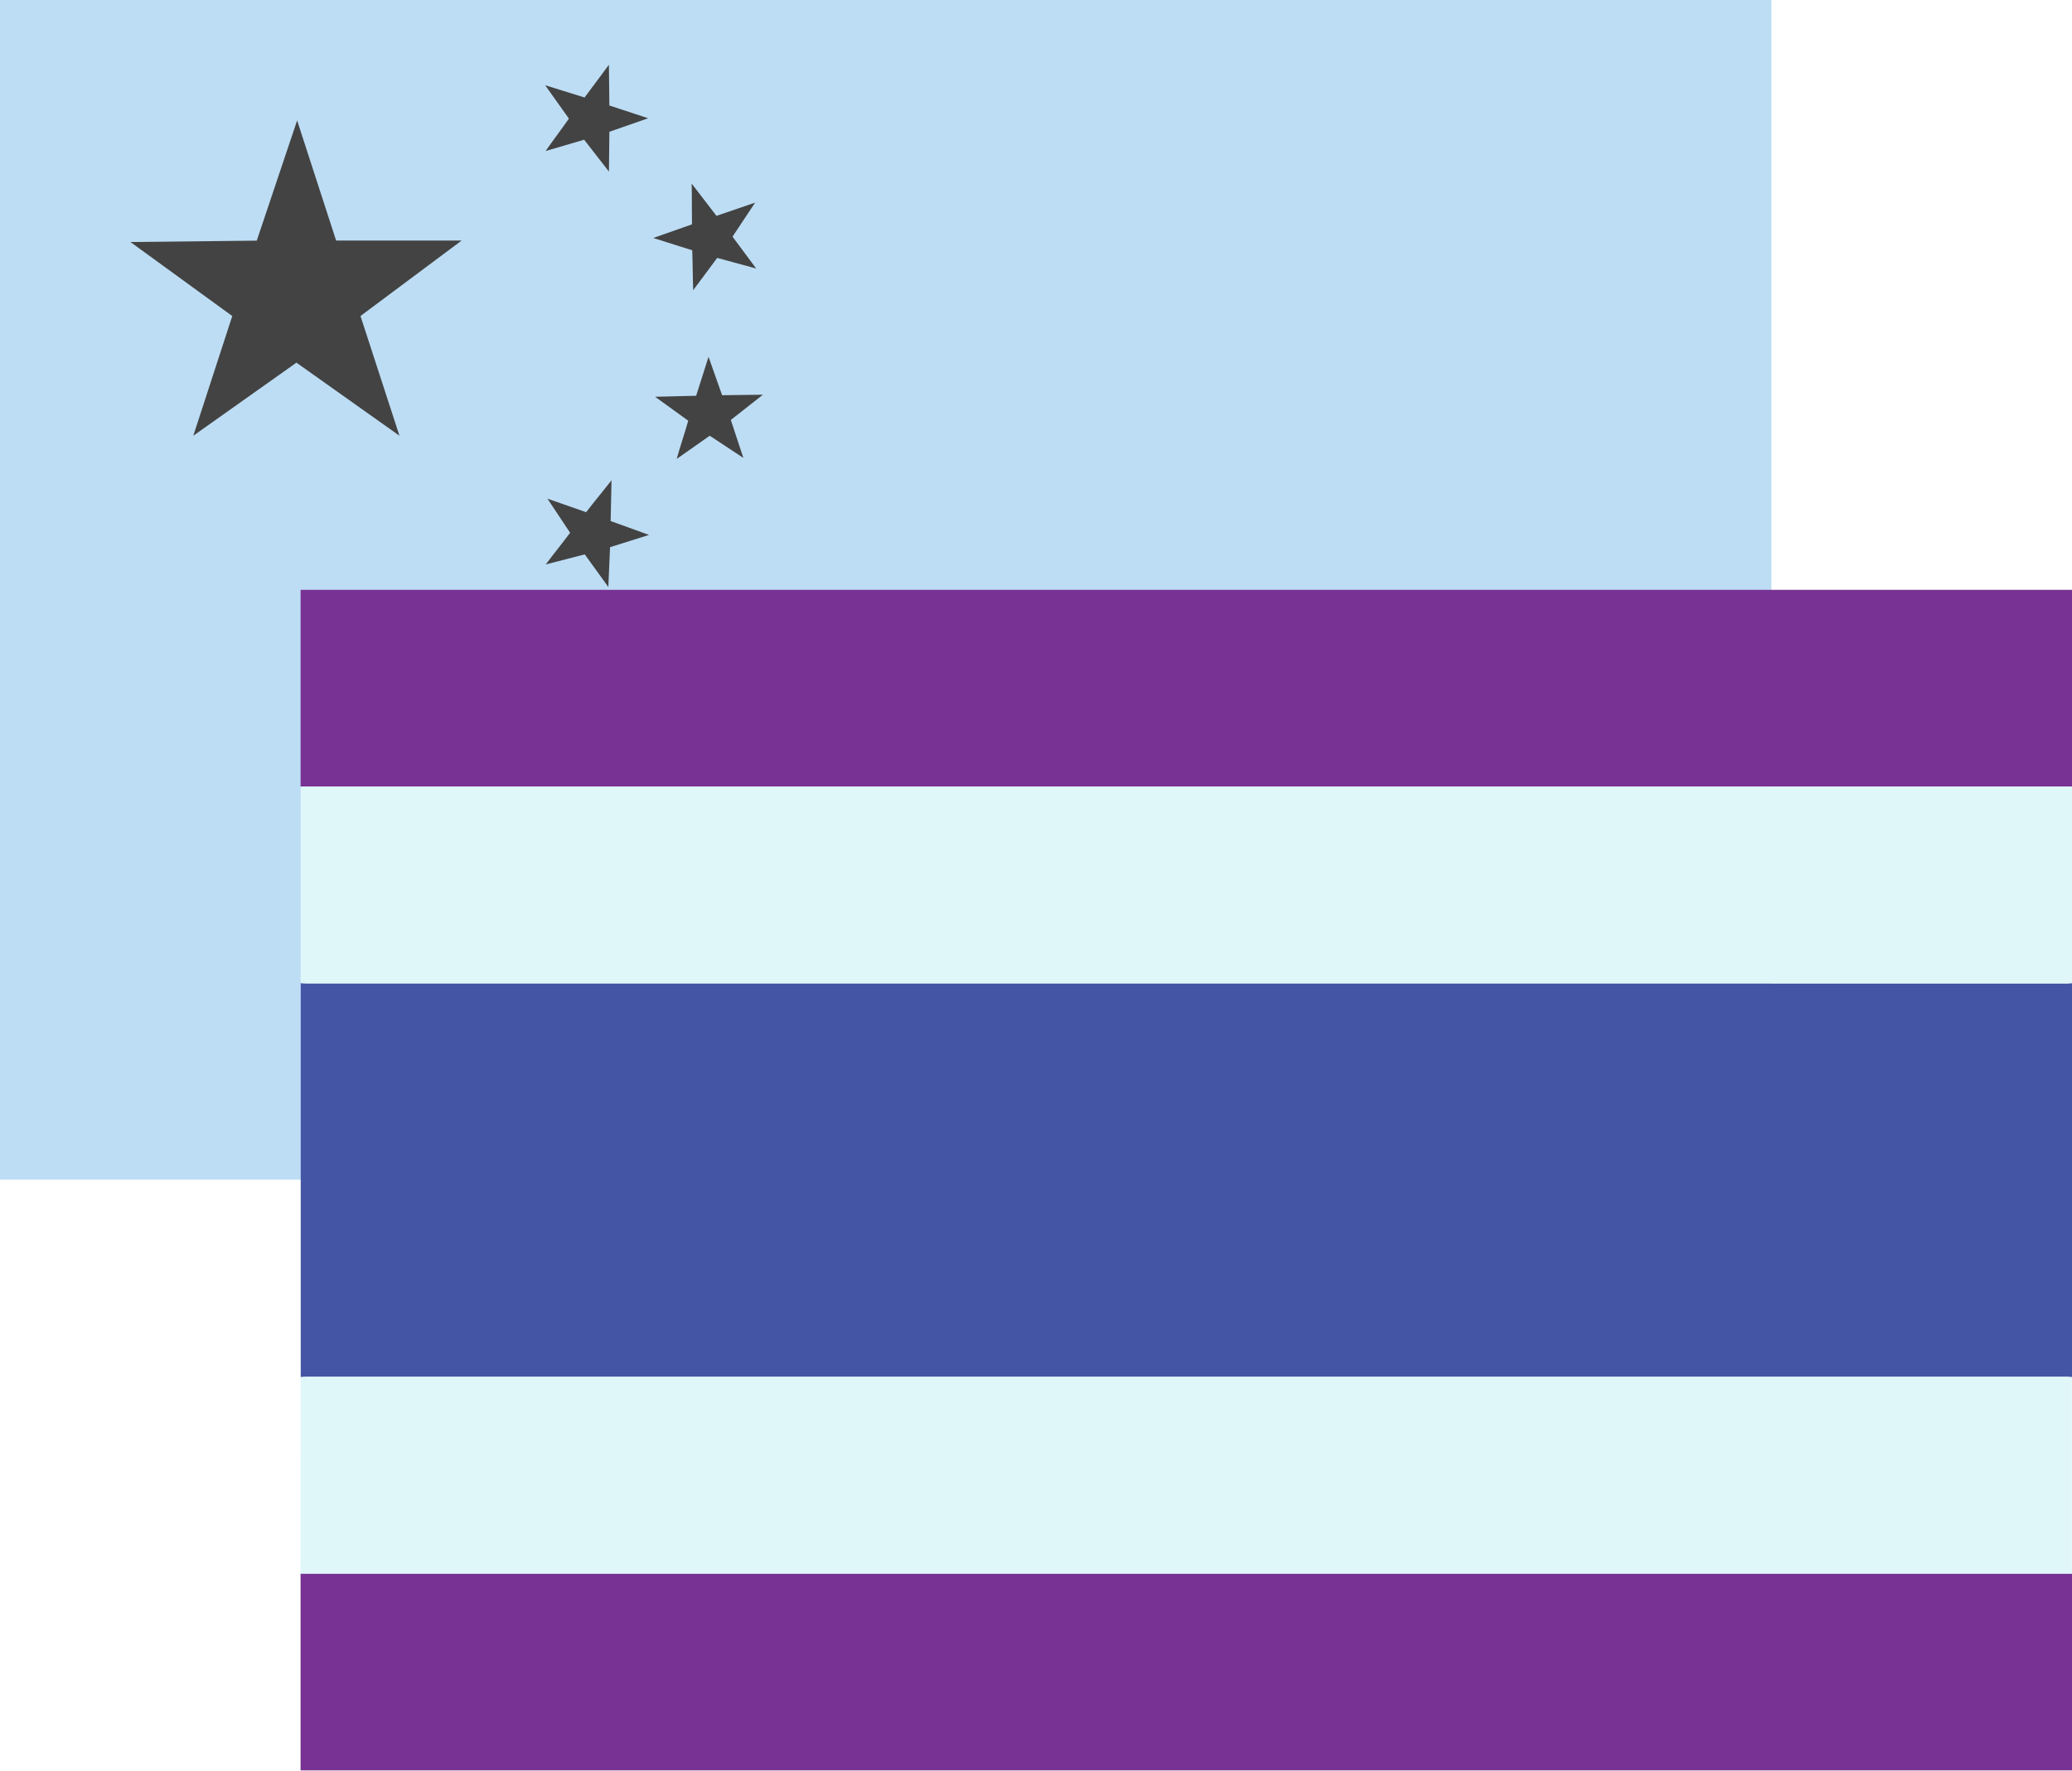
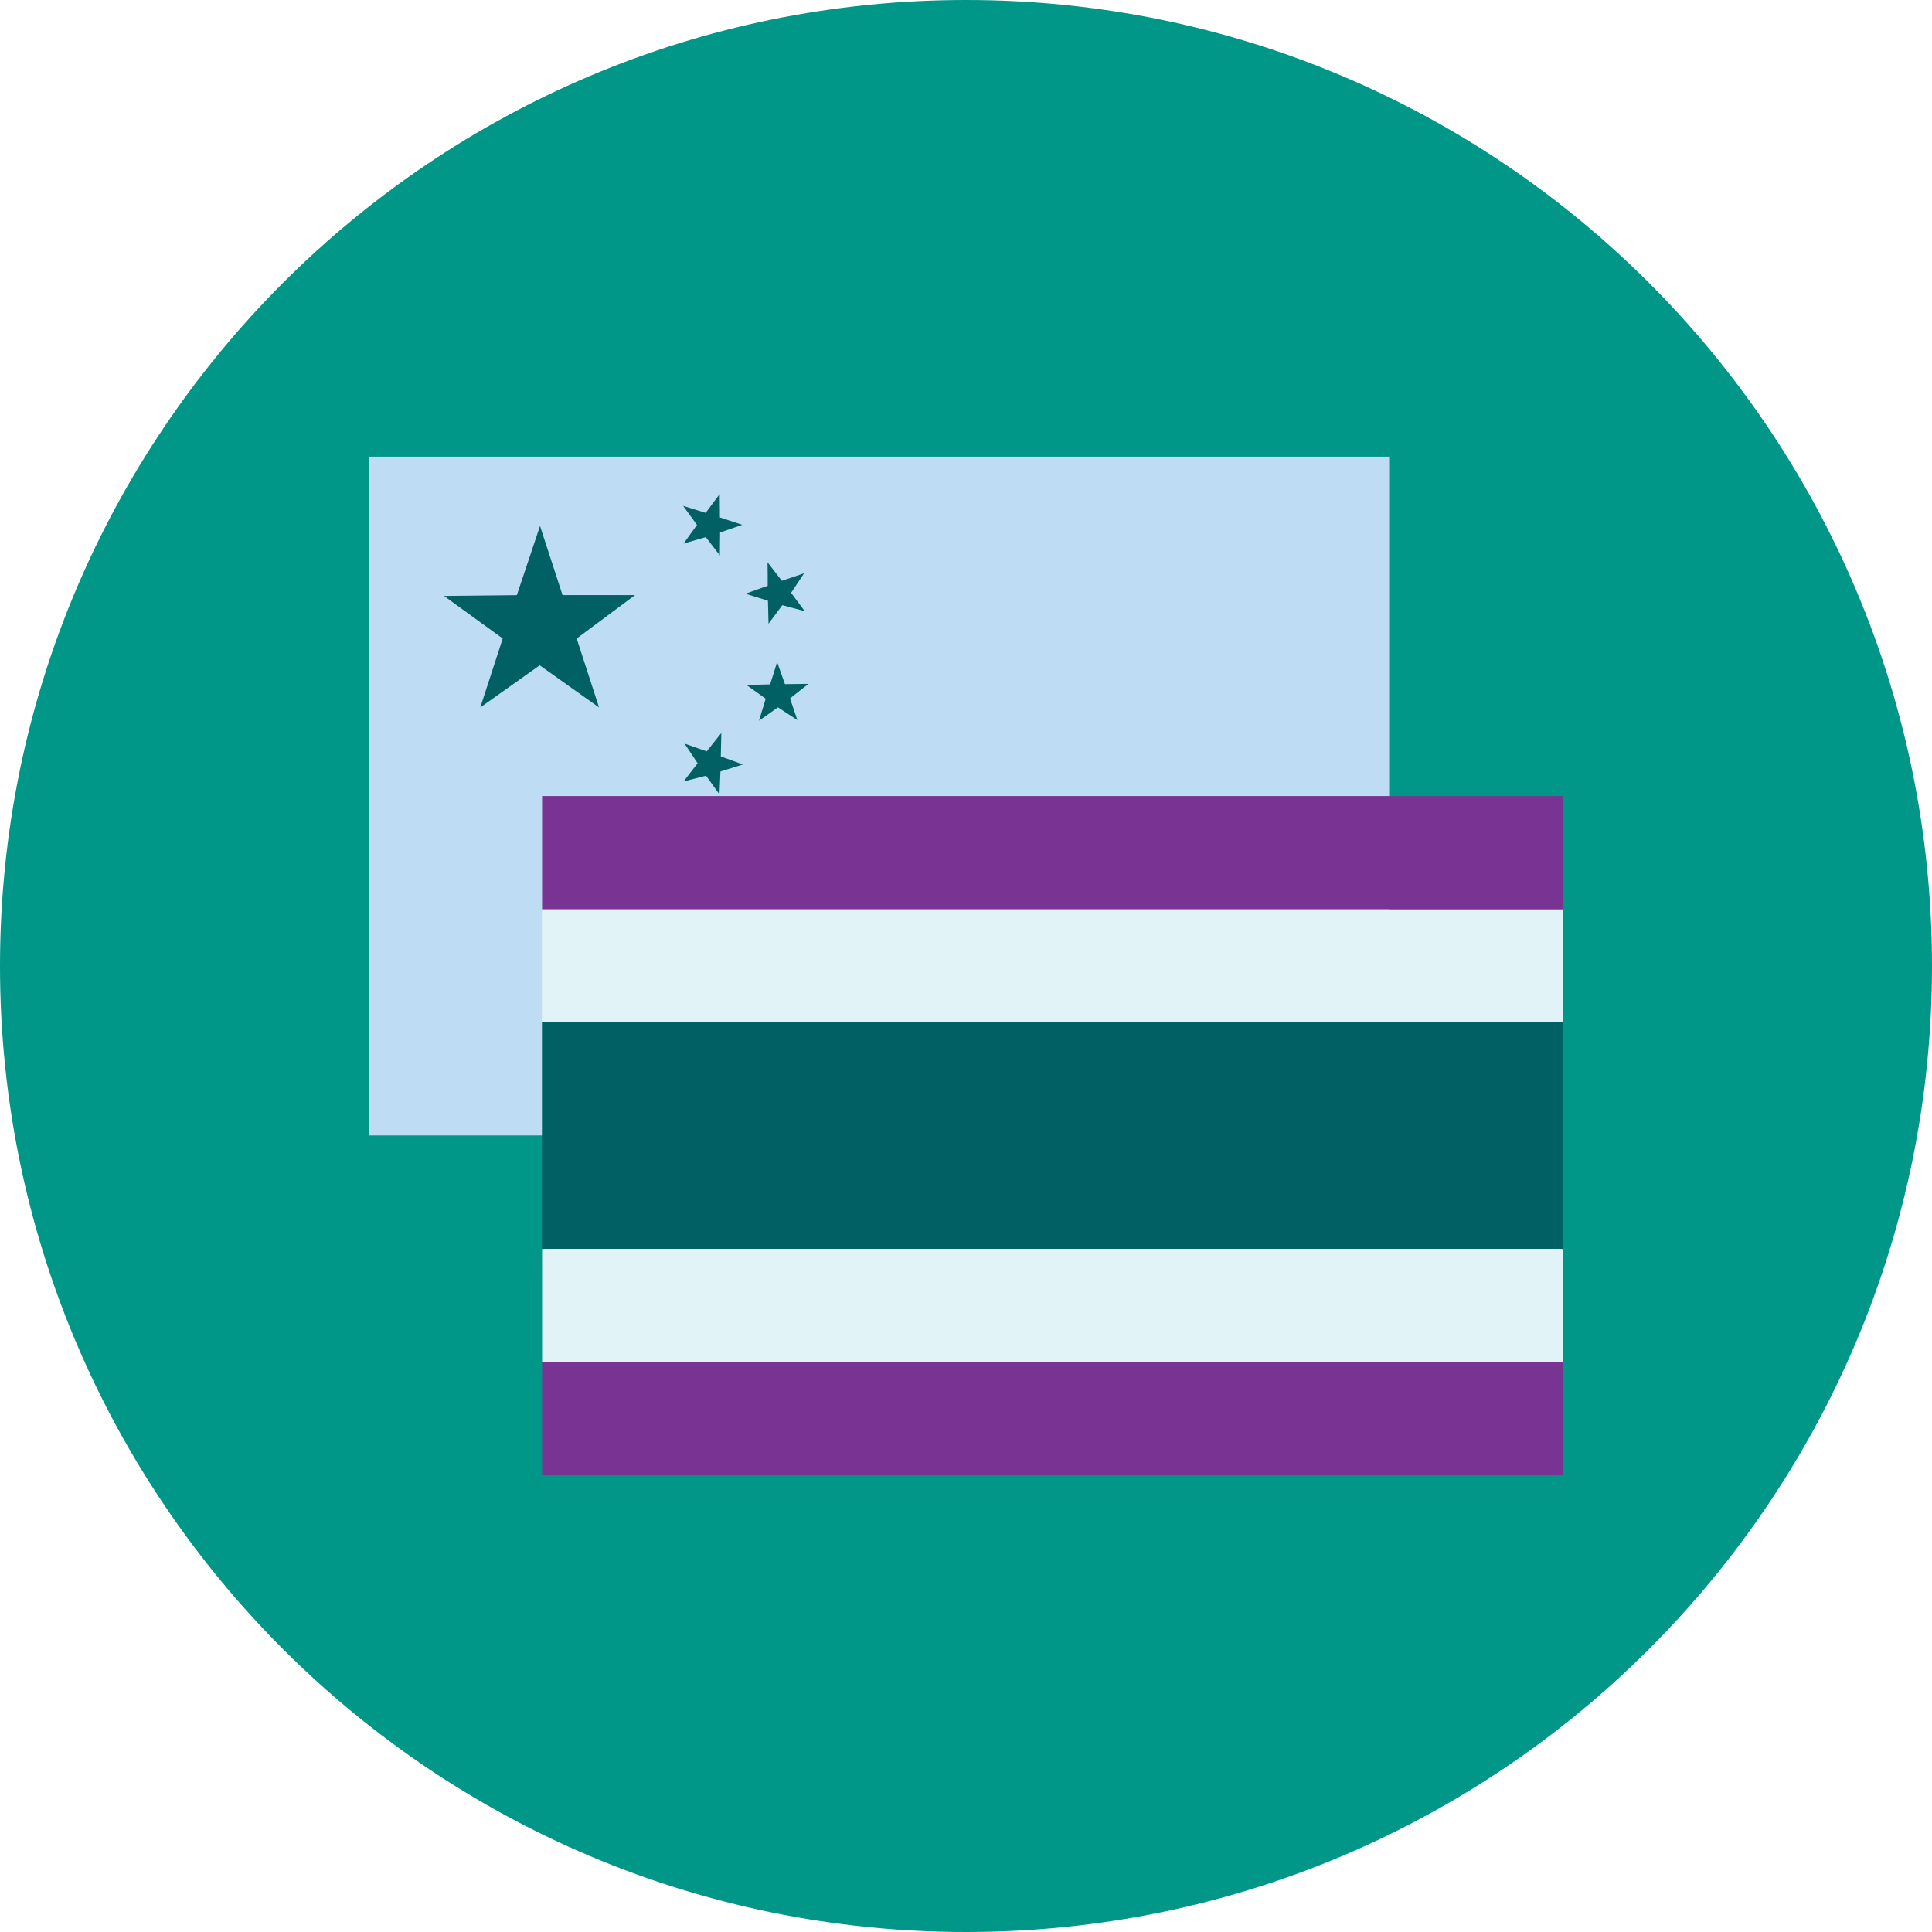
- <svg xmlns="http://www.w3.org/2000/svg" viewBox="0 0 584.84 499.75">
+ <svg xmlns="http://www.w3.org/2000/svg" viewBox="0 0 550 550">
  <defs>
-     <style>.a{fill:#bdddf4;}.b{fill:#434343;}.c{fill:#4555a5;}.d{fill:#e0f7fa;}.e{fill:#783293;}</style>
+     <style>.a{fill:#009688;}.b{fill:#beddf4;}.c{fill:#016064;}.d{fill:#e2f3f7;}.e{fill:#793493;}</style>
  </defs>
-   <rect class="a" width="500" height="333" />
-   <path class="b" d="M83.67,102.37L112.75,123l-11-33.8,28.56-21.3H94.87L83.87,34,72.47,67.93l-35.65.39L65.56,89.21,54.56,123Z" />
-   <path class="b" d="M165,27.52c2.21-3,4.67-6.22,6.87-9.24L172,29.78l10.95,3.6L172,37.2l-0.12,11.24-7-9L154,42.63c2.13-3.06,4.39-6,6.58-9.15l-6.7-9.42Z" />
-   <path class="b" d="M195.32,63.33c-0.07-3.75,0-7.78-.09-11.51l7,9.11,10.91-3.73-6.38,9.6,6.68,9-11-3-6.78,9.12c-0.15-3.72-.12-7.45-0.27-11.27l-11-3.47Z" />
-   <path class="b" d="M196.49,111.72c1.11-3.58,2.4-7.4,3.5-11l3.83,10.84,11.52-.14-9.06,7.13,3.54,10.71L200.33,123,191,129.55c1-3.58,2.21-7.11,3.26-10.79L184.91,112Z" />
-   <path class="b" d="M165.45,144.58c2.3-3,4.86-6.07,7.16-9l-0.25,11.5L183.19,151l-11,3.46-0.48,11.24-6.66-9.21-11,2.84c2.22-3,4.58-5.87,6.87-8.94l-6.4-9.62Z" />
-   <path class="c" d="M584.84,277.5V388.75c-0.49,0-1-.1-1.48-0.1h-497c-0.49,0-1,.07-1.48.1V277.5c0.49,0,1,.1,1.48.1h497C583.85,277.6,584.34,277.53,584.84,277.5Z" />
-   <path class="d" d="M84.84,222h500v55.5c-0.49,0-1,.1-1.48.1h-497c-0.49,0-1-.07-1.48-0.1V222h0Z" />
-   <path class="d" d="M84.84,388.75c0.49,0,1-.1,1.48-0.1h497c0.49,0,1,.07,1.48.1v55.51H84.8Q84.84,416.5,84.84,388.75Z" />
-   <path class="e" d="M84.84,222V166.5h500V222h-500Z" />
-   <path class="e" d="M84.84,444.26h500v55.49h-500V444.26h0Z" />
+   <circle class="a" cx="275" cy="275" r="275" />
+   <rect class="b" x="105" y="130" width="290.68" height="193.24" />
+   <path class="c" d="M153.64,189.4l16.9,12-6.37-19.62,16.6-12.36H160.15l-6.42-19.69-6.6,19.7-20.73.22,16.71,12.12-6.38,19.63Z" />
+   <path class="c" d="M200.89,146c1.28-1.76,2.71-3.61,4-5.36l0.06,6.67,6.36,2.09L205,151.59l-0.07,6.53-4-5.22-6.34,1.85c1.24-1.77,2.55-3.49,3.83-5.31L194.47,144Z" />
+   <path class="c" d="M218.55,166.75c0-2.17,0-4.51-.05-6.68l4.08,5.28,6.34-2.16-3.71,5.57L229.1,174l-6.38-1.73-3.94,5.29c-0.08-2.16-.07-4.32-0.16-6.54l-6.41-2Z" />
+   <path class="c" d="M219.23,194.83c0.64-2.08,1.4-4.29,2-6.36l2.23,6.29,6.7-.08-5.26,4.14L227,205l-5.52-3.63-5.4,3.8c0.59-2.08,1.28-4.13,1.9-6.26L212.5,195Z" />
+   <path class="c" d="M201.19,213.9c1.34-1.72,2.83-3.52,4.16-5.23l-0.15,6.67,6.29,2.29-6.39,2-0.28,6.52L201,220.82l-6.4,1.65c1.29-1.73,2.66-3.41,4-5.19l-3.72-5.59Z" />
+   <path class="c" d="M445,291v64.56c-0.29,0-.58-0.06-0.86-0.06h-289c-0.29,0-.58,0-0.86.06q0-32.28,0-64.56c0.29,0,.58.06,0.86,0.06h289C444.42,291.09,444.71,291.05,445,291Z" />
+   <path class="d" d="M154.32,258.83H445V291c-0.29,0-.58.06-0.86,0.06h-289c-0.29,0-.58,0-0.86-0.06V258.83Z" />
+   <path class="d" d="M154.32,355.59c0.29,0,.58-0.06.86-0.06h289c0.29,0,.58,0,0.86.06V387.8H154.32Q154.32,371.69,154.32,355.59Z" />
+   <path class="e" d="M154.32,258.83V226.62H445q0,16.1,0,32.21H154.32Z" />
+   <path class="e" d="M154.32,387.8H445V420H154.32V387.8Z" />
</svg>
